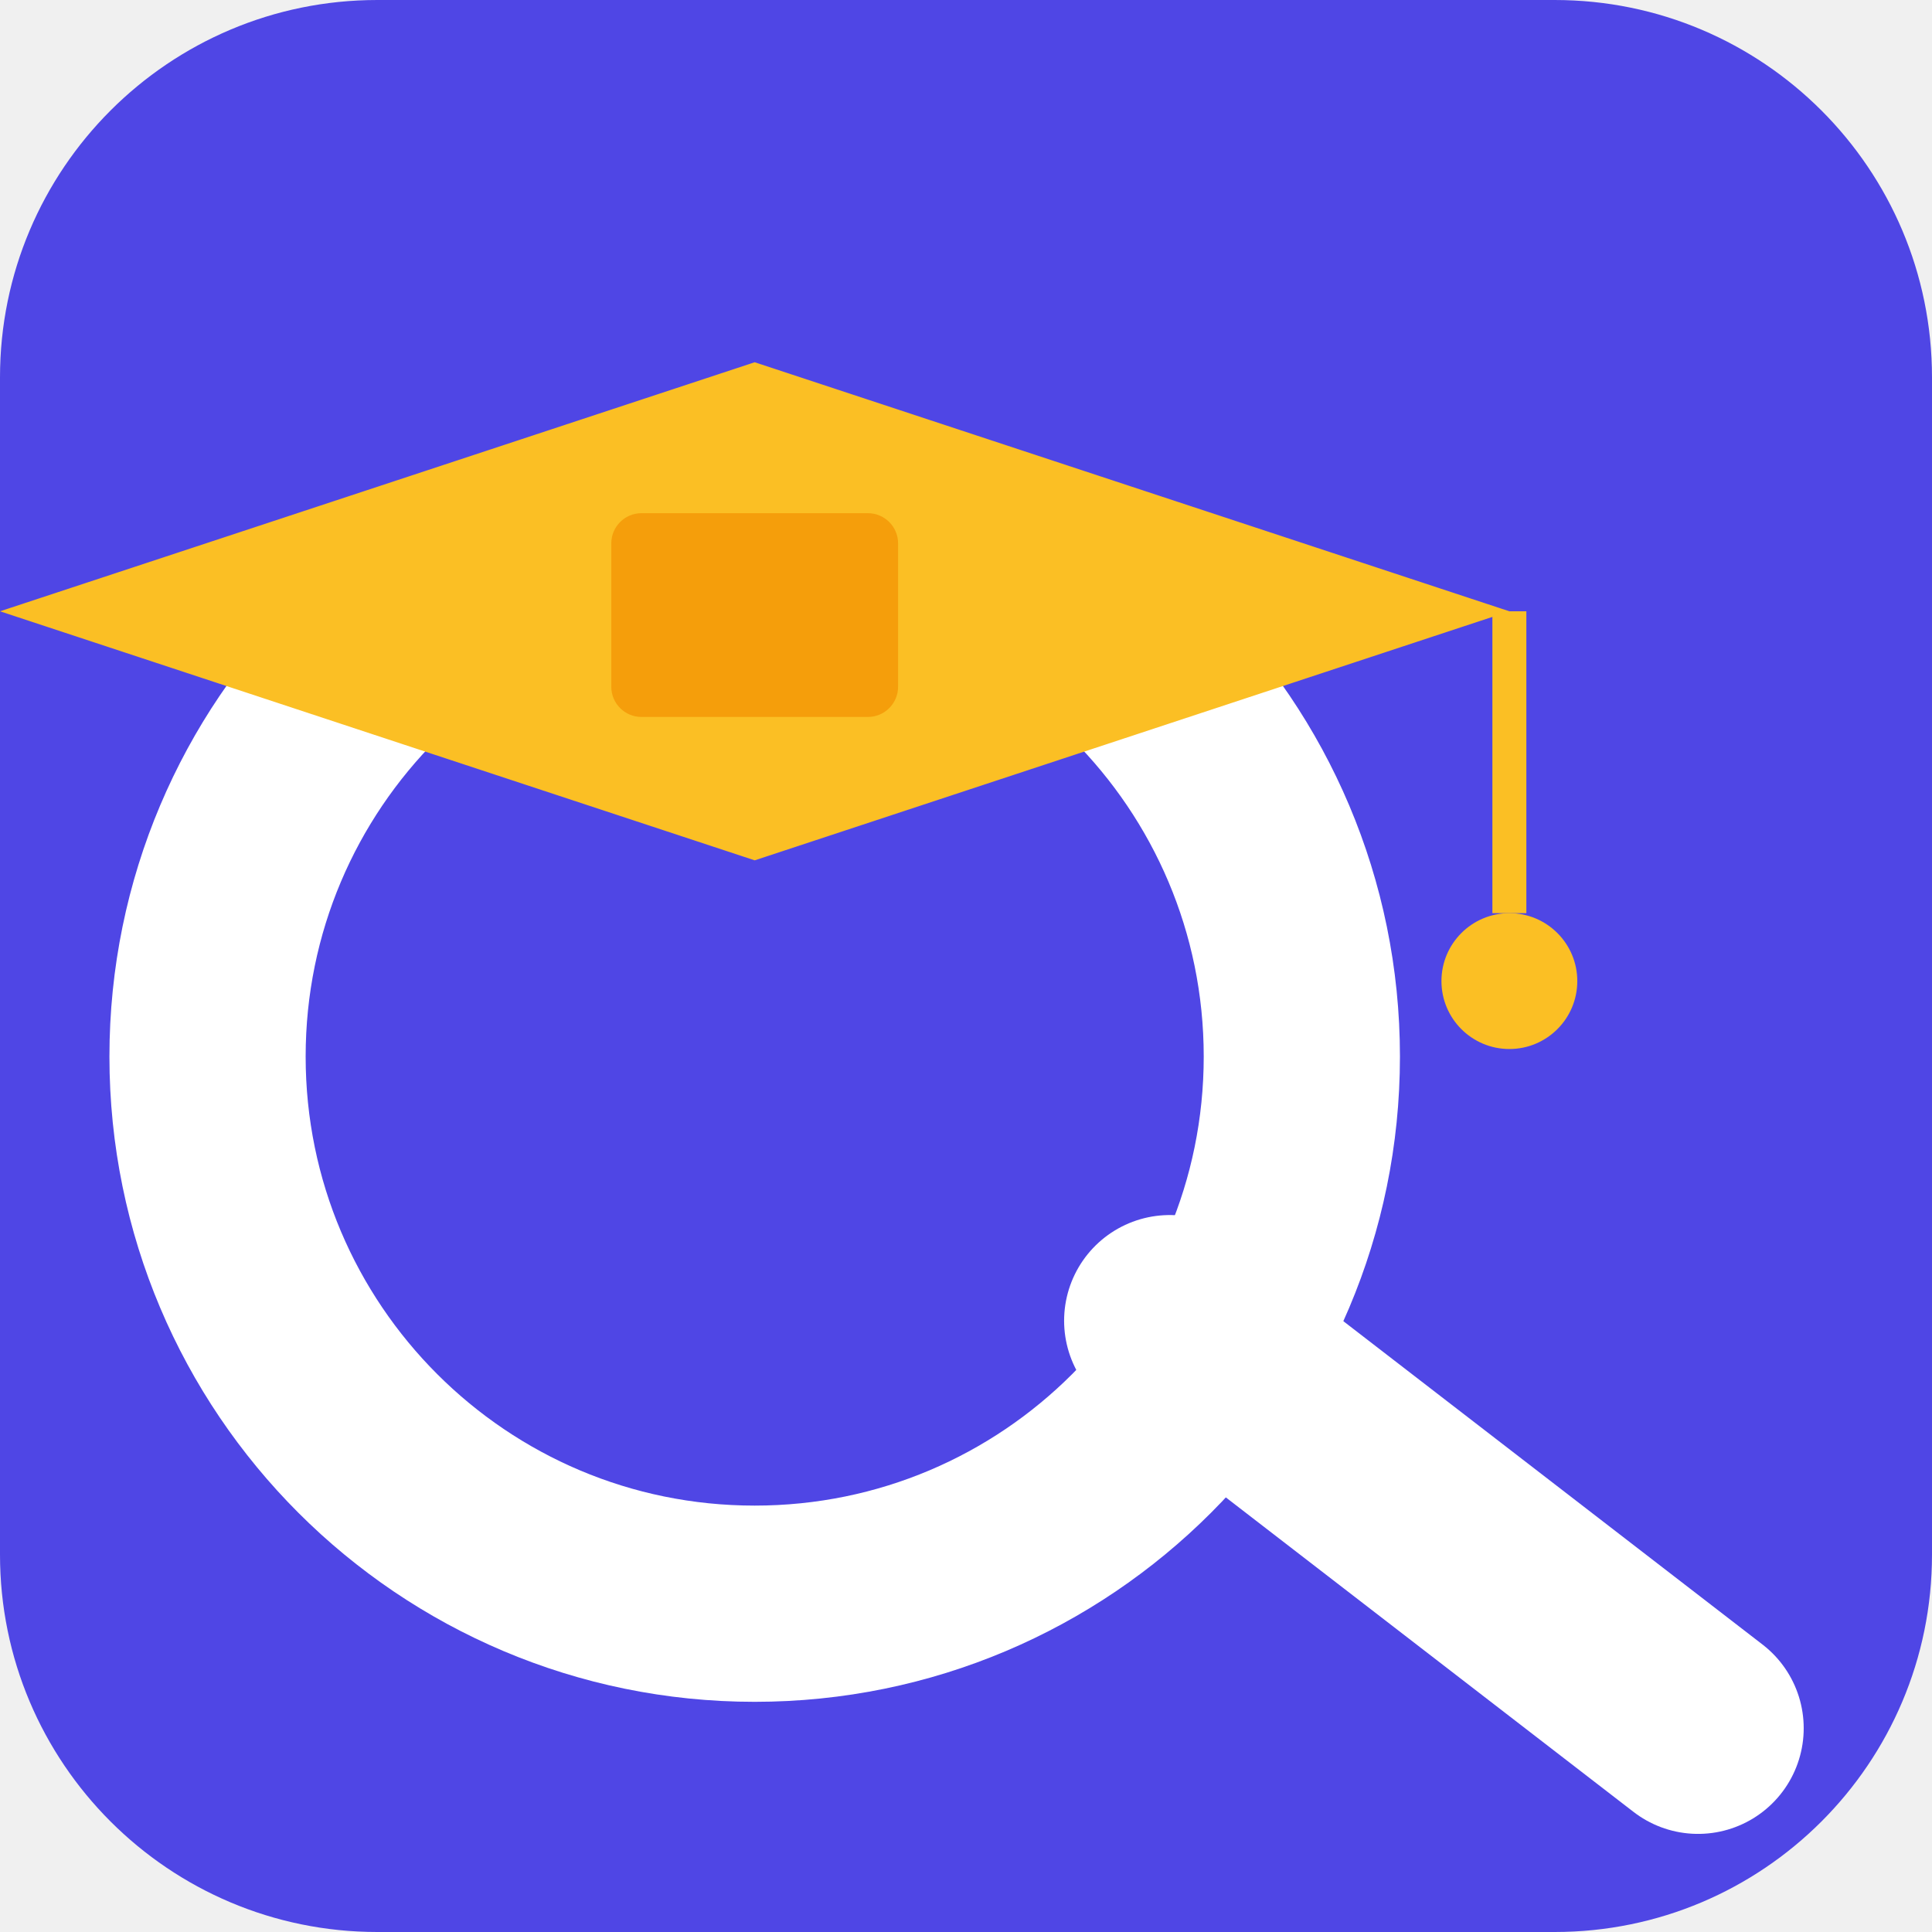
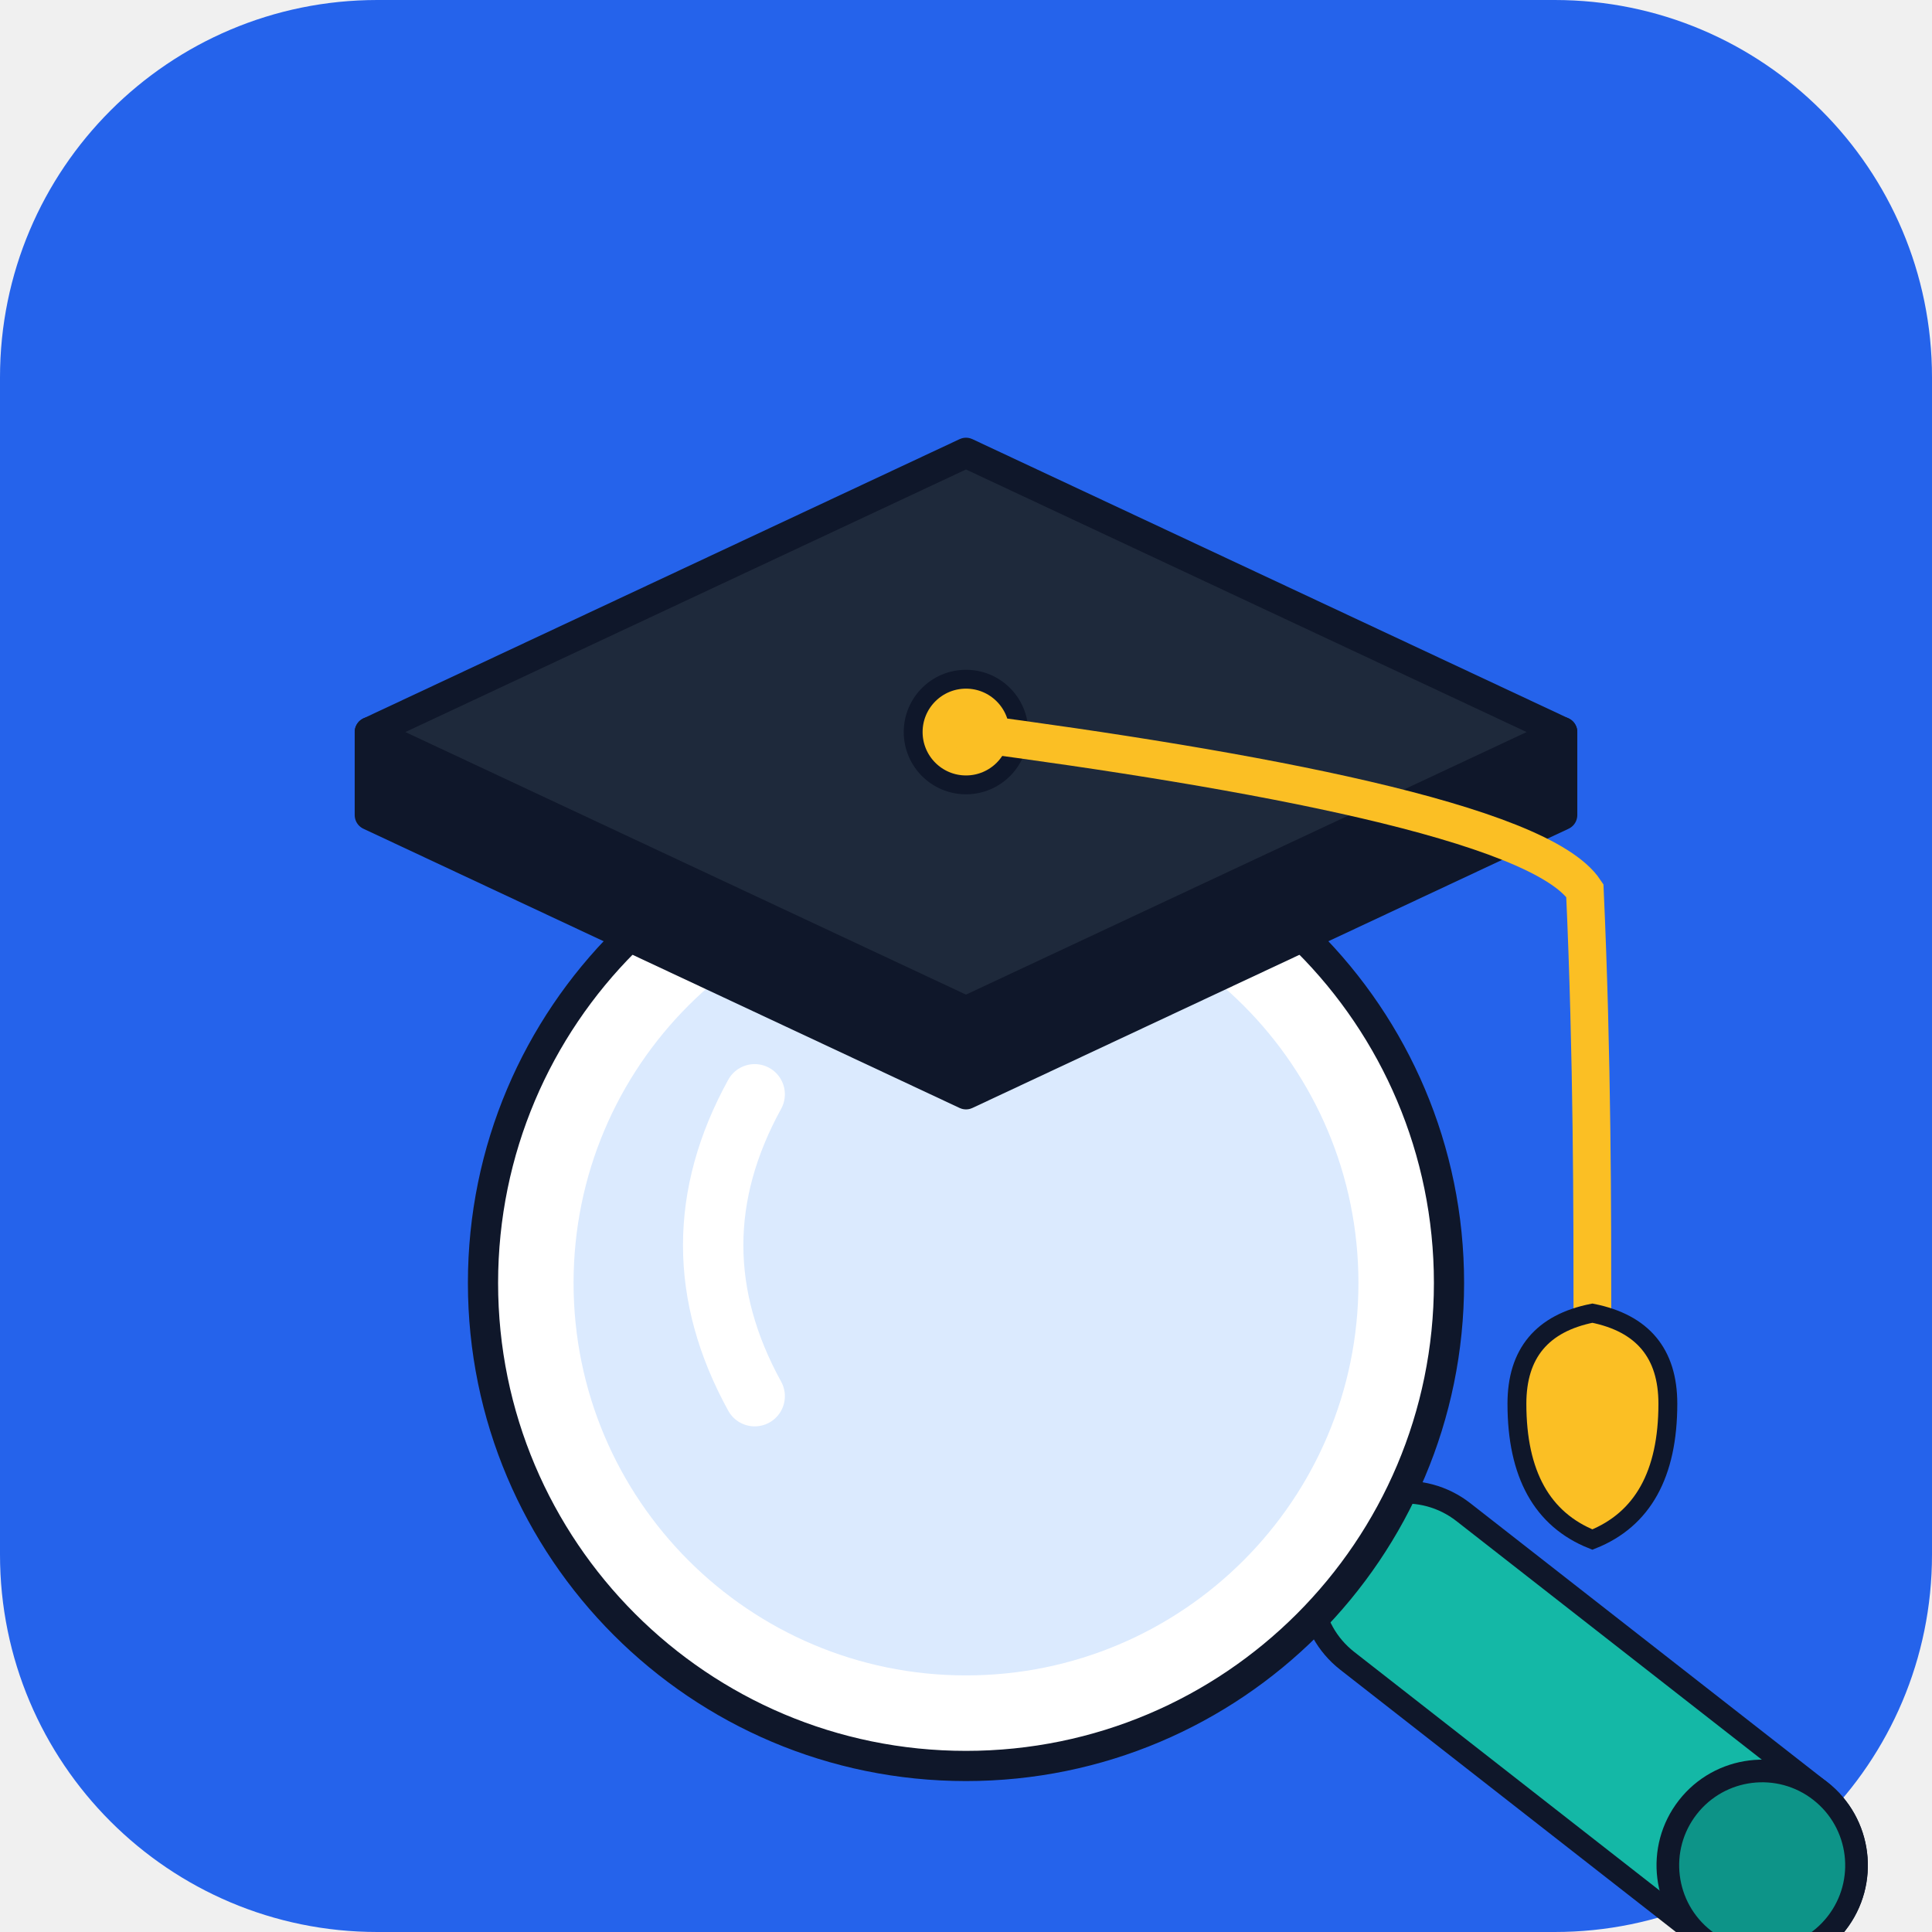
<svg xmlns="http://www.w3.org/2000/svg" viewBox="0 0 512 512">
-   <rect width="512" height="512" rx="100" fill="#4f46e5" />
-   <line x1="310" y1="350" x2="450" y2="458" stroke="white" stroke-width="56" stroke-linecap="round" />
-   <circle cx="200" cy="280" r="145" fill="none" stroke="white" stroke-width="52" />
-   <polygon points="200,96 400,162 200,228 0,162" fill="#fbbf24" />
-   <rect x="162" y="136" width="76" height="54" rx="8" fill="#f59e0b" />
-   <line x1="400" y1="162" x2="400" y2="242" stroke="#fbbf24" stroke-width="9" />
-   <circle cx="400" cy="260" r="18" fill="#fbbf24" />
+   <rect width="512" height="512" rx="100" fill="#2563eb" />
+   <g transform="rotate(38 360 412)">
+     <rect x="350" y="386" width="170" height="50" rx="25" fill="#14b8a6" stroke="#0f172a" stroke-width="6" />
+     <rect x="470" y="386" width="50" height="50" rx="25" fill="#0d9488" stroke="#0f172a" stroke-width="6" />
+   </g>
+   <circle cx="256" cy="340" r="128" fill="#ffffff" stroke="#0f172a" stroke-width="8" />
+   <circle cx="256" cy="340" r="104" fill="#dbeafe" />
+   <path d="M 200 290 Q 178 330, 200 370" stroke="#ffffff" stroke-width="16" stroke-linecap="round" fill="none" />
+   <polygon points="98,194 256,268 414,194 414,216 256,290 98,216" fill="#0f172a" stroke="#0f172a" stroke-width="8" stroke-linejoin="round" />
+   <polygon points="256,120 414,194 256,268 98,194" fill="#1e293b" stroke="#0f172a" stroke-width="8" stroke-linejoin="round" />
+   <circle cx="256" cy="194" r="14" fill="#fbbf24" stroke="#0f172a" stroke-width="5" />
+   <path d="M 256 194 C 332 204, 408 218, 420 236            C 422 280, 422 322, 422 348" stroke="#fbbf24" stroke-width="10" fill="none" stroke-linecap="round" />
+   <path d="M 422 348            Q 402 352, 402 372            Q 402 400, 422 408            Q 442 400, 442 372            Q 442 352, 422 348 Z" fill="#fbbf24" stroke="#0f172a" stroke-width="5" />
</svg>
